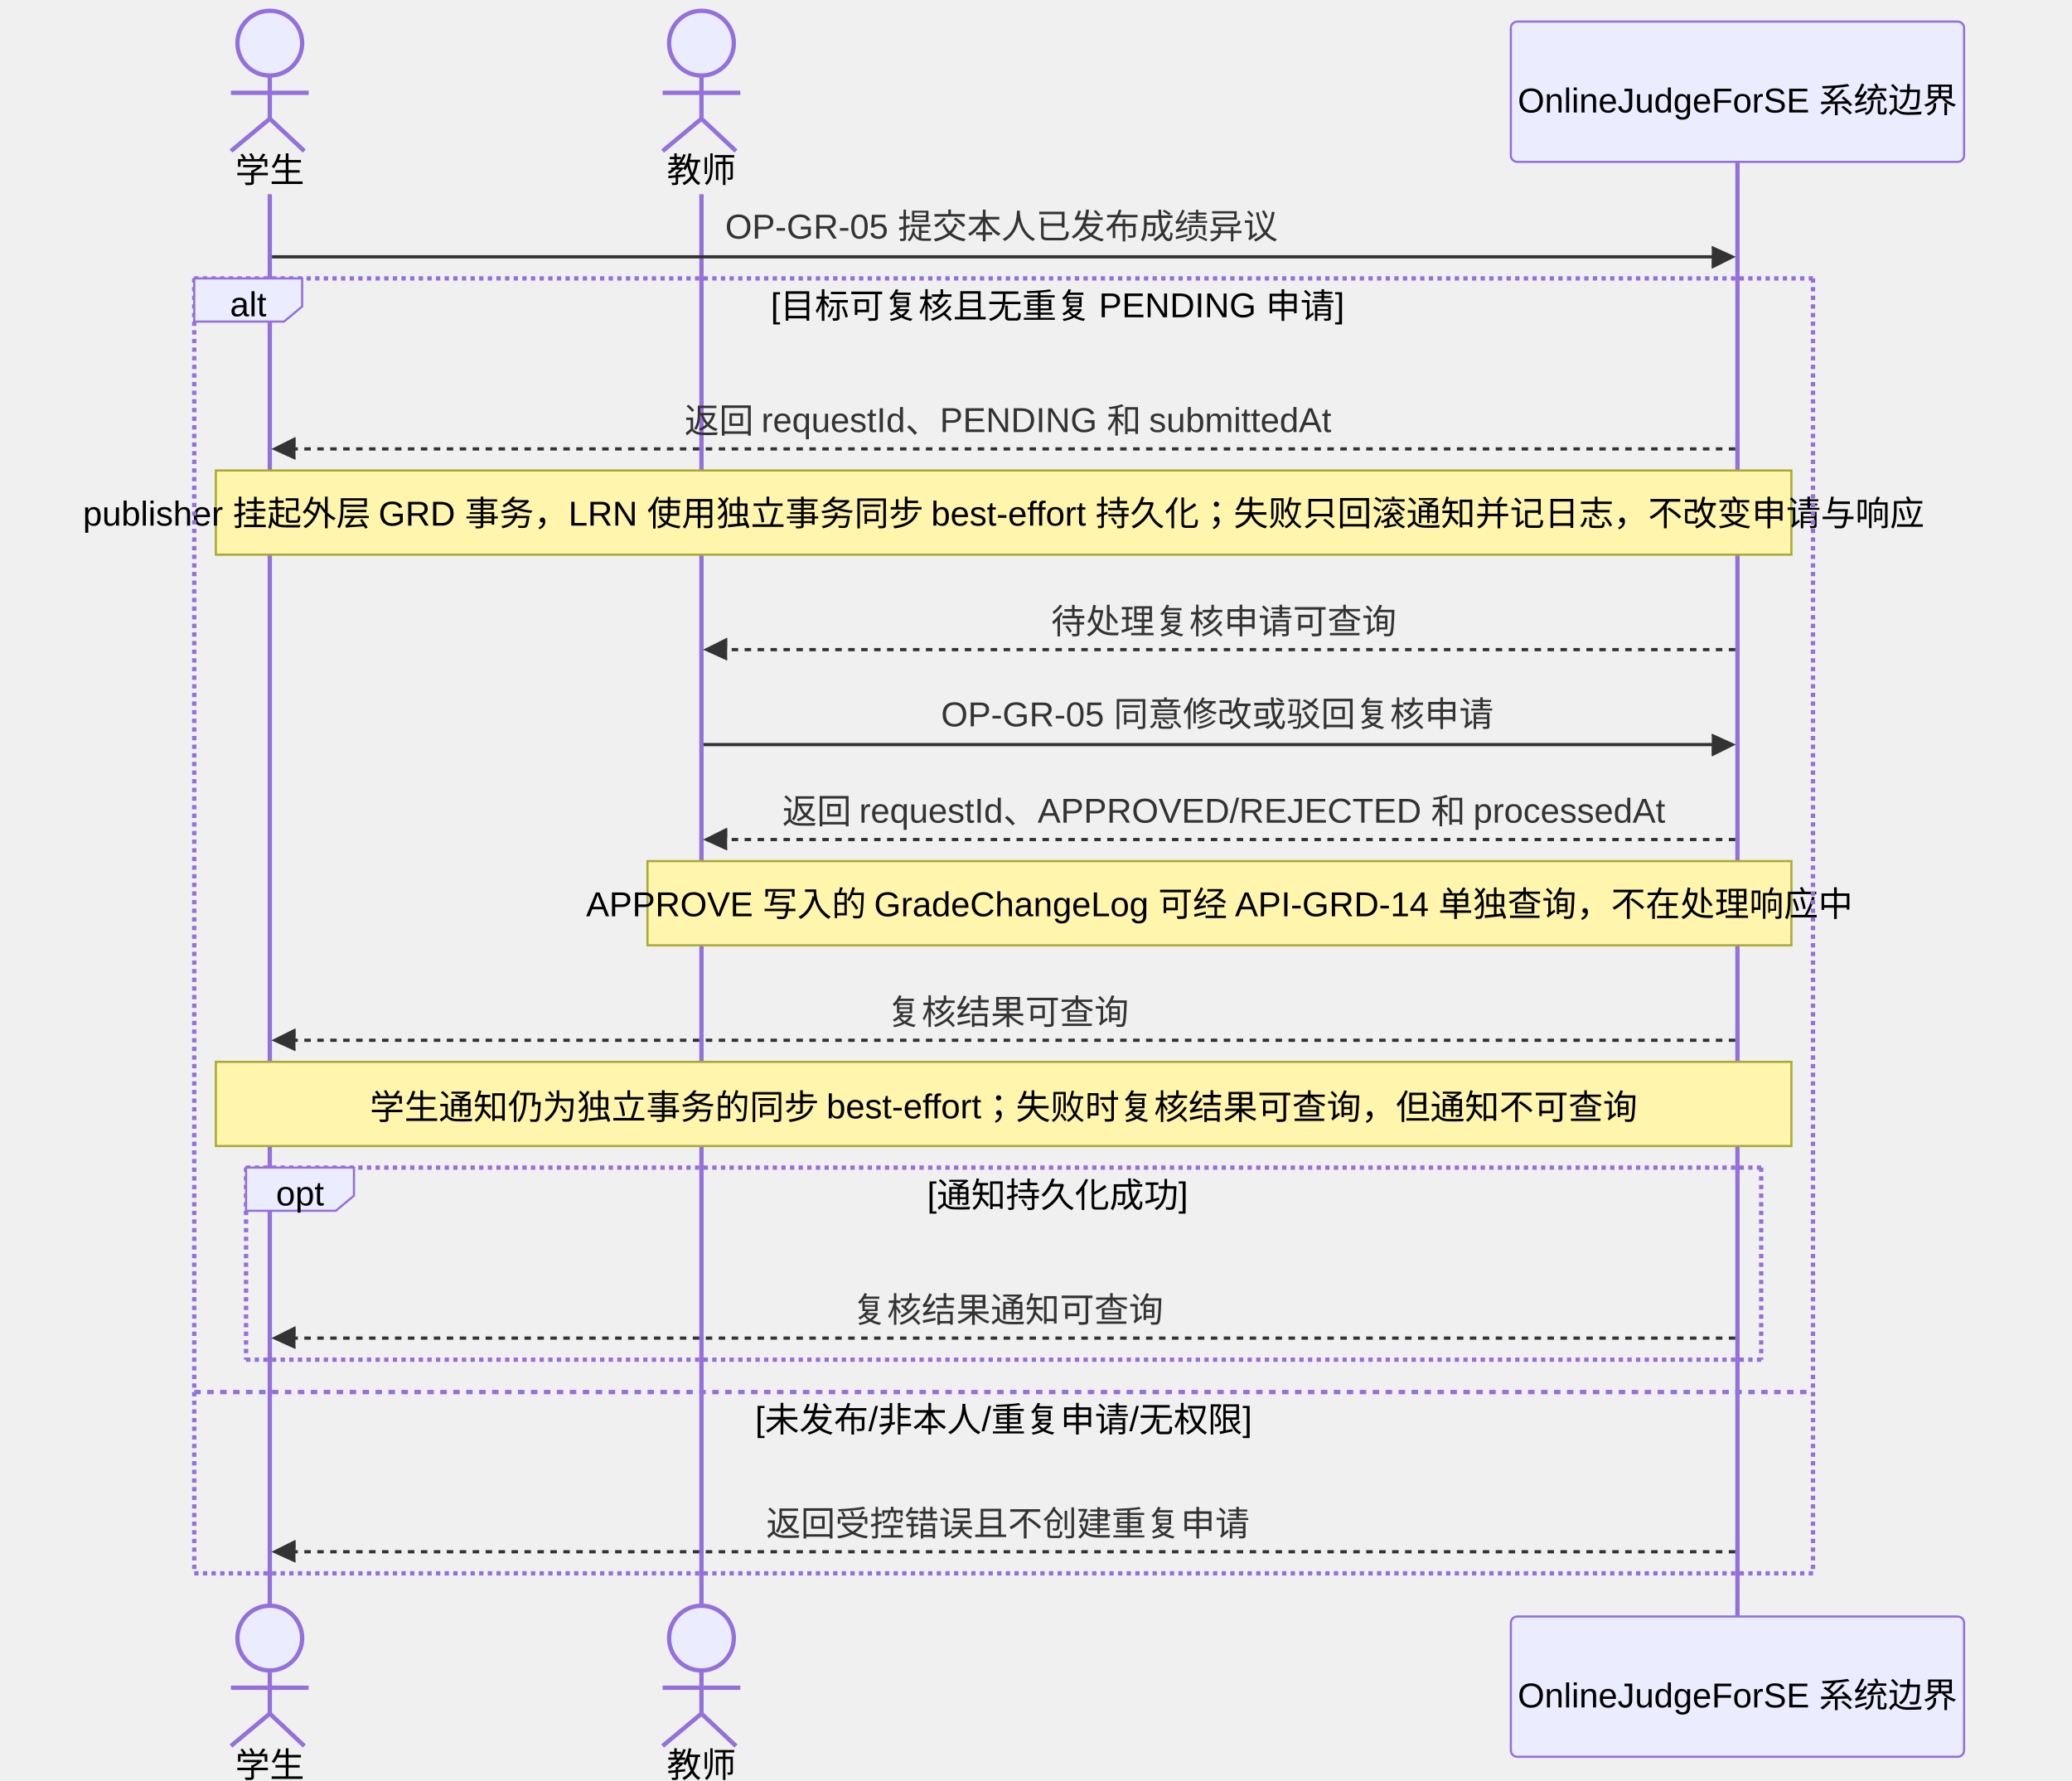
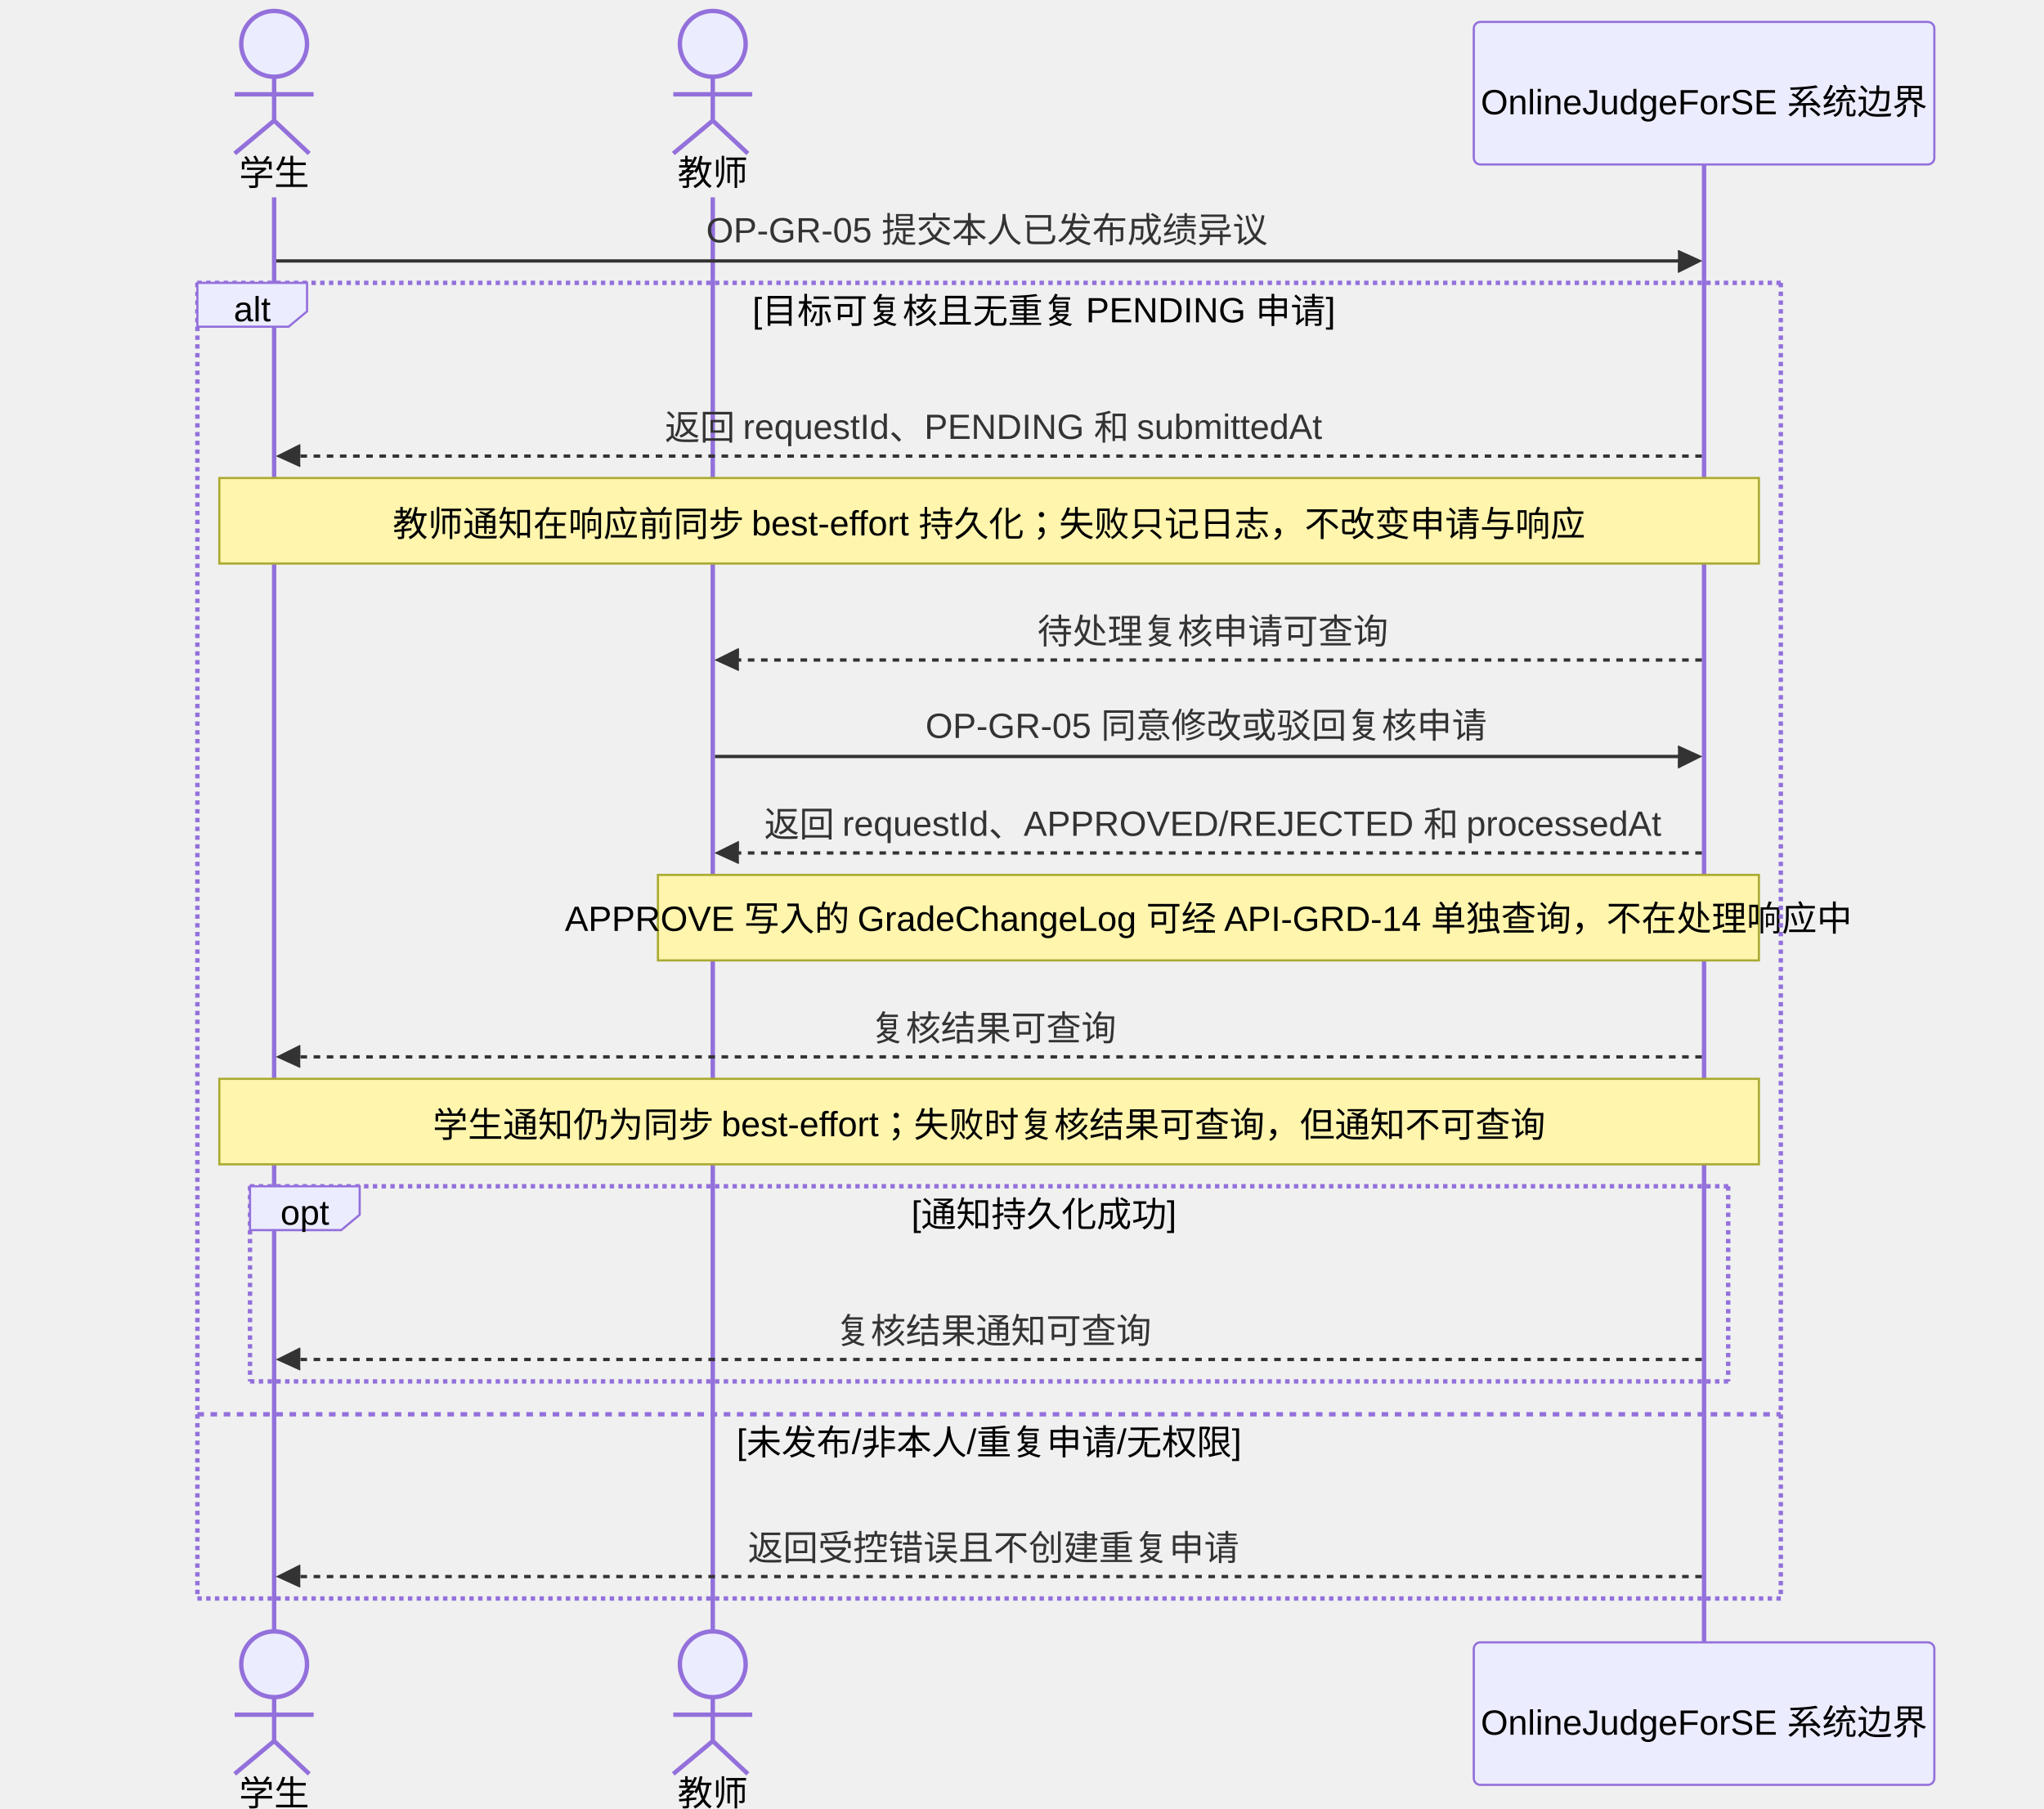
- <svg xmlns="http://www.w3.org/2000/svg" id="my-svg" width="100%" style="max-width: 960px; background-color: white;" viewBox="-50 -10 960 825" role="graphics-document document" aria-roledescription="sequence">
+ <svg xmlns="http://www.w3.org/2000/svg" id="my-svg" width="100%" style="max-width: 932px; background-color: white;" viewBox="-50 -10 932 825" role="graphics-document document" aria-roledescription="sequence">
  <g>
-     <rect x="650" y="739" fill="#eaeaea" stroke="#666" width="210" height="65" name="System" rx="3" ry="3" class="actor actor-bottom" />
-     <text x="755" y="771.5" dominant-baseline="central" alignment-baseline="central" class="actor actor-box" style="text-anchor: middle; font-size: 16px; font-weight: 400;">
-       <tspan x="755" dy="0">OnlineJudgeForSE 系统边界</tspan>
+     <rect x="622" y="739" fill="#eaeaea" stroke="#666" width="210" height="65" name="System" rx="3" ry="3" class="actor actor-bottom" />
+     <text x="727" y="771.5" dominant-baseline="central" alignment-baseline="central" class="actor actor-box" style="text-anchor: middle; font-size: 16px; font-weight: 400;">
+       <tspan x="727" dy="0">OnlineJudgeForSE 系统边界</tspan>
    </text>
  </g>
  <g />
  <g />
  <g>
-     <line id="actor2" x1="755" y1="65" x2="755" y2="739" class="actor-line 200" stroke-width="0.5px" stroke="#999" name="System" data-et="life-line" data-id="System" />
+     <line id="actor2" x1="727" y1="65" x2="727" y2="739" class="actor-line 200" stroke-width="0.5px" stroke="#999" name="System" data-et="life-line" data-id="System" />
    <g id="root-2" data-et="participant" data-type="participant" data-id="System">
-       <rect x="650" y="0" fill="#eaeaea" stroke="#666" width="210" height="65" name="System" rx="3" ry="3" class="actor actor-top" />
-       <text x="755" y="32.5" dominant-baseline="central" alignment-baseline="central" class="actor actor-box" style="text-anchor: middle; font-size: 16px; font-weight: 400;">
-         <tspan x="755" dy="0">OnlineJudgeForSE 系统边界</tspan>
+       <rect x="622" y="0" fill="#eaeaea" stroke="#666" width="210" height="65" name="System" rx="3" ry="3" class="actor actor-top" />
+       <text x="727" y="32.5" dominant-baseline="central" alignment-baseline="central" class="actor actor-box" style="text-anchor: middle; font-size: 16px; font-weight: 400;">
+         <tspan x="727" dy="0">OnlineJudgeForSE 系统边界</tspan>
      </text>
    </g>
  </g>
  <g>
    <line id="actor1" x1="275" y1="80" x2="275" y2="739" class="actor-line 200" stroke-width="0.5px" stroke="#999" name="Teacher" data-et="life-line" data-id="Teacher" />
  </g>
  <g>
    <line id="actor0" x1="75" y1="80" x2="75" y2="739" class="actor-line 200" stroke-width="0.5px" stroke="#999" name="Student" data-et="life-line" data-id="Student" />
  </g>
  <style>#my-svg{font-family:"trebuchet ms",verdana,arial,sans-serif;font-size:16px;fill:#333;}@keyframes edge-animation-frame{from{stroke-dashoffset:0;}}@keyframes dash{to{stroke-dashoffset:0;}}#my-svg .edge-animation-slow{stroke-dasharray:9,5!important;stroke-dashoffset:900;animation:dash 50s linear infinite;stroke-linecap:round;}#my-svg .edge-animation-fast{stroke-dasharray:9,5!important;stroke-dashoffset:900;animation:dash 20s linear infinite;stroke-linecap:round;}#my-svg .error-icon{fill:#552222;}#my-svg .error-text{fill:#552222;stroke:#552222;}#my-svg .edge-thickness-normal{stroke-width:1px;}#my-svg .edge-thickness-thick{stroke-width:3.5px;}#my-svg .edge-pattern-solid{stroke-dasharray:0;}#my-svg .edge-thickness-invisible{stroke-width:0;fill:none;}#my-svg .edge-pattern-dashed{stroke-dasharray:3;}#my-svg .edge-pattern-dotted{stroke-dasharray:2;}#my-svg .marker{fill:#333333;stroke:#333333;}#my-svg .marker.cross{stroke:#333333;}#my-svg svg{font-family:"trebuchet ms",verdana,arial,sans-serif;font-size:16px;}#my-svg p{margin:0;}#my-svg .actor{stroke:#9370DB;fill:#ECECFF;stroke-width:1;}#my-svg rect.actor.outer-path[data-look="neo"]{filter:drop-shadow(1px 2px 2px rgba(185, 185, 185, 1));}#my-svg rect.note[data-look="neo"]{stroke:#aaaa33;fill:#fff5ad;filter:drop-shadow(1px 2px 2px rgba(185, 185, 185, 1));}#my-svg text.actor&gt;tspan{fill:black;stroke:none;}#my-svg .actor-line{stroke:#9370DB;}#my-svg .innerArc{stroke-width:1.5;stroke-dasharray:none;}#my-svg .messageLine0{stroke-width:1.5;stroke-dasharray:none;stroke:#333;}#my-svg .messageLine1{stroke-width:1.5;stroke-dasharray:2,2;stroke:#333;}#my-svg [id$="-arrowhead"] path{fill:#333;stroke:#333;}#my-svg .sequenceNumber{fill:white;}#my-svg [id$="-sequencenumber"]{fill:#333;}#my-svg [id$="-crosshead"] path{fill:#333;stroke:#333;}#my-svg .messageText{fill:#333;stroke:none;}#my-svg .labelBox{stroke:#9370DB;fill:#ECECFF;filter:none;}#my-svg .labelText,#my-svg .labelText&gt;tspan{fill:black;stroke:none;}#my-svg .loopText,#my-svg .loopText&gt;tspan{fill:black;stroke:none;}#my-svg .sectionTitle,#my-svg .sectionTitle&gt;tspan{fill:black;stroke:none;}#my-svg .loopLine{stroke-width:2px;stroke-dasharray:2,2;stroke:#9370DB;fill:#9370DB;}#my-svg .note{stroke:#aaaa33;fill:#fff5ad;}#my-svg .noteText,#my-svg .noteText&gt;tspan{fill:black;stroke:none;font-weight:normal;}#my-svg .activation0{fill:#f4f4f4;stroke:#666;}#my-svg .activation1{fill:#f4f4f4;stroke:#666;}#my-svg .activation2{fill:#f4f4f4;stroke:#666;}#my-svg .actorPopupMenu{position:absolute;}#my-svg .actorPopupMenuPanel{position:absolute;fill:#ECECFF;box-shadow:0px 8px 16px 0px rgba(0,0,0,0.2);filter:drop-shadow(3px 5px 2px rgb(0 0 0 / 0.4));}#my-svg .actor-man circle,#my-svg line{fill:#ECECFF;stroke-width:2px;}#my-svg g rect.rect{filter:drop-shadow(1px 2px 2px rgba(185, 185, 185, 1));stroke:#9370DB;}#my-svg .node .neo-node{stroke:#9370DB;}#my-svg [data-look="neo"].node rect,#my-svg [data-look="neo"].cluster rect,#my-svg [data-look="neo"].node polygon{stroke:#9370DB;filter:drop-shadow(1px 2px 2px rgba(185, 185, 185, 1));}#my-svg [data-look="neo"].node path{stroke:#9370DB;stroke-width:1px;}#my-svg [data-look="neo"].node .outer-path{filter:drop-shadow(1px 2px 2px rgba(185, 185, 185, 1));}#my-svg [data-look="neo"].node .neo-line path{stroke:#9370DB;filter:none;}#my-svg [data-look="neo"].node circle{stroke:#9370DB;filter:drop-shadow(1px 2px 2px rgba(185, 185, 185, 1));}#my-svg [data-look="neo"].node circle .state-start{fill:#000000;}#my-svg [data-look="neo"].icon-shape .icon{fill:#9370DB;filter:drop-shadow(1px 2px 2px rgba(185, 185, 185, 1));}#my-svg [data-look="neo"].icon-shape .icon-neo path{stroke:#9370DB;filter:drop-shadow(1px 2px 2px rgba(185, 185, 185, 1));}#my-svg :root{--mermaid-font-family:"trebuchet ms",verdana,arial,sans-serif;}</style>
  <g />
  <defs>
    <symbol id="my-svg-computer" width="24" height="24">
      <path transform="scale(.5)" d="M2 2v13h20v-13h-20zm18 11h-16v-9h16v9zm-10.228 6l.466-1h3.524l.467 1h-4.457zm14.228 3h-24l2-6h2.104l-1.33 4h18.45l-1.297-4h2.073l2 6zm-5-10h-14v-7h14v7z" />
    </symbol>
  </defs>
  <defs>
    <symbol id="my-svg-database" fill-rule="evenodd" clip-rule="evenodd">
      <path transform="scale(.5)" d="M12.258.001l.256.004.255.005.253.008.251.01.249.012.247.015.246.016.242.019.241.02.239.023.236.024.233.027.231.028.229.031.225.032.223.034.22.036.217.038.214.04.211.041.208.043.205.045.201.046.198.048.194.05.191.051.187.053.183.054.18.056.175.057.172.059.168.06.163.061.16.063.155.064.15.066.074.033.073.033.071.034.07.034.069.035.068.035.067.035.066.035.064.036.064.036.062.036.06.036.06.037.058.037.058.037.055.038.055.038.053.038.052.038.051.039.05.039.048.039.047.039.045.04.044.04.043.04.041.04.04.041.039.041.037.041.036.041.034.041.033.042.032.042.03.042.029.042.027.042.026.043.024.043.023.043.021.043.02.043.018.044.017.043.015.044.013.044.012.044.011.045.009.044.007.045.006.045.004.045.002.045.001.045v17l-.001.045-.002.045-.004.045-.006.045-.007.045-.009.044-.011.045-.012.044-.013.044-.015.044-.017.043-.018.044-.02.043-.021.043-.023.043-.024.043-.026.043-.027.042-.029.042-.03.042-.032.042-.033.042-.034.041-.036.041-.037.041-.039.041-.04.041-.041.04-.043.04-.044.04-.045.04-.047.039-.048.039-.05.039-.051.039-.052.038-.053.038-.055.038-.055.038-.058.037-.058.037-.06.037-.06.036-.062.036-.064.036-.064.036-.066.035-.067.035-.068.035-.069.035-.07.034-.071.034-.073.033-.074.033-.15.066-.155.064-.16.063-.163.061-.168.06-.172.059-.175.057-.18.056-.183.054-.187.053-.191.051-.194.05-.198.048-.201.046-.205.045-.208.043-.211.041-.214.04-.217.038-.22.036-.223.034-.225.032-.229.031-.231.028-.233.027-.236.024-.239.023-.241.02-.242.019-.246.016-.247.015-.249.012-.251.01-.253.008-.255.005-.256.004-.258.001-.258-.001-.256-.004-.255-.005-.253-.008-.251-.01-.249-.012-.247-.015-.245-.016-.243-.019-.241-.02-.238-.023-.236-.024-.234-.027-.231-.028-.228-.031-.226-.032-.223-.034-.22-.036-.217-.038-.214-.04-.211-.041-.208-.043-.204-.045-.201-.046-.198-.048-.195-.05-.19-.051-.187-.053-.184-.054-.179-.056-.176-.057-.172-.059-.167-.06-.164-.061-.159-.063-.155-.064-.151-.066-.074-.033-.072-.033-.072-.034-.07-.034-.069-.035-.068-.035-.067-.035-.066-.035-.064-.036-.063-.036-.062-.036-.061-.036-.06-.037-.058-.037-.057-.037-.056-.038-.055-.038-.053-.038-.052-.038-.051-.039-.049-.039-.049-.039-.046-.039-.046-.04-.044-.04-.043-.04-.041-.04-.04-.041-.039-.041-.037-.041-.036-.041-.034-.041-.033-.042-.032-.042-.03-.042-.029-.042-.027-.042-.026-.043-.024-.043-.023-.043-.021-.043-.02-.043-.018-.044-.017-.043-.015-.044-.013-.044-.012-.044-.011-.045-.009-.044-.007-.045-.006-.045-.004-.045-.002-.045-.001-.045v-17l.001-.045.002-.045.004-.045.006-.045.007-.045.009-.044.011-.045.012-.044.013-.044.015-.044.017-.043.018-.044.02-.043.021-.043.023-.043.024-.043.026-.043.027-.042.029-.042.03-.042.032-.042.033-.042.034-.041.036-.041.037-.041.039-.041.04-.041.041-.04.043-.04.044-.04.046-.04.046-.039.049-.039.049-.039.051-.039.052-.038.053-.038.055-.038.056-.038.057-.037.058-.037.06-.037.061-.036.062-.036.063-.036.064-.036.066-.035.067-.035.068-.035.069-.035.07-.034.072-.034.072-.033.074-.033.151-.066.155-.064.159-.063.164-.061.167-.06.172-.059.176-.057.179-.056.184-.054.187-.053.19-.051.195-.05.198-.048.201-.046.204-.045.208-.043.211-.041.214-.04.217-.038.22-.036.223-.034.226-.032.228-.031.231-.028.234-.027.236-.024.238-.023.241-.02.243-.019.245-.016.247-.015.249-.012.251-.01.253-.008.255-.005.256-.004.258-.001.258.001zm-9.258 20.499v.01l.001.021.003.021.004.022.005.021.006.022.007.022.009.023.01.022.011.023.012.023.013.023.015.023.016.024.017.023.018.024.019.024.021.024.022.025.023.024.024.025.052.049.056.05.061.051.066.051.07.051.075.051.079.052.084.052.088.052.092.052.097.052.102.051.105.052.11.052.114.051.119.051.123.051.127.05.131.05.135.05.139.048.144.049.147.047.152.047.155.047.16.045.163.045.167.043.171.043.176.041.178.041.183.039.187.039.19.037.194.035.197.035.202.033.204.031.209.03.212.029.216.027.219.025.222.024.226.021.23.02.233.018.236.016.24.015.243.012.246.01.249.008.253.005.256.004.259.001.26-.001.257-.004.254-.005.25-.008.247-.011.244-.012.241-.014.237-.016.233-.018.231-.021.226-.021.224-.024.22-.026.216-.027.212-.028.21-.031.205-.031.202-.034.198-.034.194-.036.191-.037.187-.039.183-.04.179-.04.175-.042.172-.043.168-.044.163-.045.16-.046.155-.046.152-.047.148-.048.143-.049.139-.049.136-.05.131-.05.126-.05.123-.051.118-.052.114-.051.11-.052.106-.052.101-.052.096-.052.092-.052.088-.053.083-.051.079-.052.074-.052.07-.051.065-.051.06-.051.056-.05.051-.05.023-.024.023-.025.021-.024.02-.024.019-.024.018-.024.017-.024.015-.023.014-.024.013-.023.012-.023.01-.023.01-.022.008-.022.006-.022.006-.022.004-.022.004-.021.001-.021.001-.021v-4.127l-.077.055-.08.053-.083.054-.085.053-.087.052-.09.052-.093.051-.095.05-.097.05-.1.049-.102.049-.105.048-.106.047-.109.047-.111.046-.114.045-.115.045-.118.044-.12.043-.122.042-.124.042-.126.041-.128.04-.13.04-.132.038-.134.038-.135.037-.138.037-.139.035-.142.035-.143.034-.144.033-.147.032-.148.031-.15.03-.151.03-.153.029-.154.027-.156.027-.158.026-.159.025-.161.024-.162.023-.163.022-.165.021-.166.02-.167.019-.169.018-.169.017-.171.016-.173.015-.173.014-.175.013-.175.012-.177.011-.178.01-.179.008-.179.008-.181.006-.182.005-.182.004-.184.003-.184.002h-.37l-.184-.002-.184-.003-.182-.004-.182-.005-.181-.006-.179-.008-.179-.008-.178-.01-.176-.011-.176-.012-.175-.013-.173-.014-.172-.015-.171-.016-.17-.017-.169-.018-.167-.019-.166-.02-.165-.021-.163-.022-.162-.023-.161-.024-.159-.025-.157-.026-.156-.027-.155-.027-.153-.029-.151-.03-.15-.03-.148-.031-.146-.032-.145-.033-.143-.034-.141-.035-.14-.035-.137-.037-.136-.037-.134-.038-.132-.038-.13-.04-.128-.04-.126-.041-.124-.042-.122-.042-.12-.044-.117-.043-.116-.045-.113-.045-.112-.046-.109-.047-.106-.047-.105-.048-.102-.049-.1-.049-.097-.05-.095-.05-.093-.052-.09-.051-.087-.052-.085-.053-.083-.054-.08-.054-.077-.054v4.127zm0-5.654v.011l.001.021.003.021.004.021.005.022.006.022.007.022.009.022.01.022.011.023.012.023.013.023.015.024.016.023.017.024.018.024.019.024.021.024.022.024.023.025.024.024.052.05.056.05.061.05.066.051.07.051.075.052.079.051.084.052.088.052.092.052.097.052.102.052.105.052.11.051.114.051.119.052.123.05.127.051.131.05.135.049.139.049.144.048.147.048.152.047.155.046.16.045.163.045.167.044.171.042.176.042.178.04.183.04.187.038.19.037.194.036.197.034.202.033.204.032.209.03.212.028.216.027.219.025.222.024.226.022.23.02.233.018.236.016.24.014.243.012.246.01.249.008.253.006.256.003.259.001.26-.001.257-.003.254-.006.25-.008.247-.01.244-.012.241-.015.237-.016.233-.018.231-.02.226-.022.224-.024.22-.025.216-.027.212-.029.21-.03.205-.032.202-.033.198-.035.194-.036.191-.037.187-.039.183-.039.179-.041.175-.042.172-.043.168-.044.163-.045.16-.045.155-.047.152-.047.148-.048.143-.048.139-.05.136-.049.131-.05.126-.051.123-.051.118-.051.114-.052.11-.052.106-.052.101-.052.096-.052.092-.052.088-.052.083-.052.079-.052.074-.051.07-.052.065-.051.06-.05.056-.051.051-.049.023-.025.023-.024.021-.025.02-.024.019-.024.018-.024.017-.024.015-.023.014-.023.013-.024.012-.022.01-.023.01-.023.008-.022.006-.022.006-.022.004-.021.004-.022.001-.021.001-.021v-4.139l-.077.054-.08.054-.083.054-.085.052-.087.053-.09.051-.093.051-.095.051-.097.05-.1.049-.102.049-.105.048-.106.047-.109.047-.111.046-.114.045-.115.044-.118.044-.12.044-.122.042-.124.042-.126.041-.128.04-.13.039-.132.039-.134.038-.135.037-.138.036-.139.036-.142.035-.143.033-.144.033-.147.033-.148.031-.15.03-.151.03-.153.028-.154.028-.156.027-.158.026-.159.025-.161.024-.162.023-.163.022-.165.021-.166.02-.167.019-.169.018-.169.017-.171.016-.173.015-.173.014-.175.013-.175.012-.177.011-.178.009-.179.009-.179.007-.181.007-.182.005-.182.004-.184.003-.184.002h-.37l-.184-.002-.184-.003-.182-.004-.182-.005-.181-.007-.179-.007-.179-.009-.178-.009-.176-.011-.176-.012-.175-.013-.173-.014-.172-.015-.171-.016-.17-.017-.169-.018-.167-.019-.166-.02-.165-.021-.163-.022-.162-.023-.161-.024-.159-.025-.157-.026-.156-.027-.155-.028-.153-.028-.151-.03-.15-.03-.148-.031-.146-.033-.145-.033-.143-.033-.141-.035-.14-.036-.137-.036-.136-.037-.134-.038-.132-.039-.13-.039-.128-.04-.126-.041-.124-.042-.122-.043-.12-.043-.117-.044-.116-.044-.113-.046-.112-.046-.109-.046-.106-.047-.105-.048-.102-.049-.1-.049-.097-.05-.095-.051-.093-.051-.09-.051-.087-.053-.085-.052-.083-.054-.08-.054-.077-.054v4.139zm0-5.666v.011l.001.02.003.022.004.021.005.022.006.021.007.022.009.023.01.022.011.023.012.023.013.023.015.023.016.024.017.024.018.023.019.024.021.025.022.024.023.024.024.025.052.05.056.05.061.05.066.051.07.051.075.052.079.051.084.052.088.052.092.052.097.052.102.052.105.051.11.052.114.051.119.051.123.051.127.05.131.05.135.05.139.049.144.048.147.048.152.047.155.046.16.045.163.045.167.043.171.043.176.042.178.04.183.04.187.038.19.037.194.036.197.034.202.033.204.032.209.03.212.028.216.027.219.025.222.024.226.021.23.02.233.018.236.017.24.014.243.012.246.01.249.008.253.006.256.003.259.001.26-.001.257-.003.254-.006.25-.008.247-.01.244-.013.241-.014.237-.016.233-.018.231-.02.226-.022.224-.024.22-.025.216-.027.212-.029.21-.03.205-.032.202-.033.198-.035.194-.036.191-.037.187-.039.183-.039.179-.041.175-.042.172-.043.168-.044.163-.045.16-.045.155-.047.152-.047.148-.048.143-.049.139-.049.136-.049.131-.051.126-.05.123-.051.118-.052.114-.051.11-.052.106-.052.101-.052.096-.052.092-.052.088-.052.083-.052.079-.052.074-.052.07-.051.065-.051.06-.051.056-.05.051-.049.023-.025.023-.025.021-.024.02-.024.019-.024.018-.024.017-.024.015-.023.014-.024.013-.023.012-.023.01-.022.01-.023.008-.022.006-.022.006-.022.004-.022.004-.021.001-.021.001-.021v-4.153l-.077.054-.08.054-.083.053-.085.053-.087.053-.09.051-.093.051-.095.051-.097.05-.1.049-.102.048-.105.048-.106.048-.109.046-.111.046-.114.046-.115.044-.118.044-.12.043-.122.043-.124.042-.126.041-.128.04-.13.039-.132.039-.134.038-.135.037-.138.036-.139.036-.142.034-.143.034-.144.033-.147.032-.148.032-.15.03-.151.03-.153.028-.154.028-.156.027-.158.026-.159.024-.161.024-.162.023-.163.023-.165.021-.166.02-.167.019-.169.018-.169.017-.171.016-.173.015-.173.014-.175.013-.175.012-.177.01-.178.01-.179.009-.179.007-.181.006-.182.006-.182.004-.184.003-.184.001-.185.001-.185-.001-.184-.001-.184-.003-.182-.004-.182-.006-.181-.006-.179-.007-.179-.009-.178-.01-.176-.01-.176-.012-.175-.013-.173-.014-.172-.015-.171-.016-.17-.017-.169-.018-.167-.019-.166-.02-.165-.021-.163-.023-.162-.023-.161-.024-.159-.024-.157-.026-.156-.027-.155-.028-.153-.028-.151-.03-.15-.03-.148-.032-.146-.032-.145-.033-.143-.034-.141-.034-.14-.036-.137-.036-.136-.037-.134-.038-.132-.039-.13-.039-.128-.041-.126-.041-.124-.041-.122-.043-.12-.043-.117-.044-.116-.044-.113-.046-.112-.046-.109-.046-.106-.048-.105-.048-.102-.048-.1-.05-.097-.049-.095-.051-.093-.051-.09-.052-.087-.052-.085-.053-.083-.053-.08-.054-.077-.054v4.153zm8.74-8.179l-.257.004-.254.005-.25.008-.247.011-.244.012-.241.014-.237.016-.233.018-.231.021-.226.022-.224.023-.22.026-.216.027-.212.028-.21.031-.205.032-.202.033-.198.034-.194.036-.191.038-.187.038-.183.04-.179.041-.175.042-.172.043-.168.043-.163.045-.16.046-.155.046-.152.048-.148.048-.143.048-.139.049-.136.05-.131.05-.126.051-.123.051-.118.051-.114.052-.11.052-.106.052-.101.052-.096.052-.092.052-.088.052-.083.052-.079.052-.074.051-.07.052-.065.051-.06.05-.056.05-.051.05-.023.025-.023.024-.021.024-.02.025-.019.024-.018.024-.017.023-.015.024-.014.023-.013.023-.012.023-.01.023-.01.022-.008.022-.006.023-.006.021-.004.022-.004.021-.001.021-.001.021.001.021.001.021.004.021.004.022.006.021.006.023.008.022.01.022.01.023.012.023.013.023.014.023.015.024.017.023.018.024.019.024.02.025.021.024.023.024.023.025.051.05.056.05.06.05.065.051.07.052.074.051.079.052.083.052.088.052.092.052.096.052.101.052.106.052.11.052.114.052.118.051.123.051.126.051.131.05.136.05.139.049.143.048.148.048.152.048.155.046.16.046.163.045.168.043.172.043.175.042.179.041.183.04.187.038.191.038.194.036.198.034.202.033.205.032.21.031.212.028.216.027.22.026.224.023.226.022.231.021.233.018.237.016.241.014.244.012.247.011.25.008.254.005.257.004.26.001.26-.001.257-.004.254-.005.25-.008.247-.011.244-.012.241-.014.237-.016.233-.018.231-.021.226-.022.224-.023.22-.026.216-.027.212-.028.21-.031.205-.032.202-.033.198-.034.194-.036.191-.038.187-.038.183-.04.179-.041.175-.042.172-.043.168-.043.163-.045.16-.046.155-.046.152-.048.148-.048.143-.048.139-.049.136-.05.131-.05.126-.051.123-.051.118-.051.114-.052.11-.052.106-.052.101-.052.096-.052.092-.052.088-.052.083-.052.079-.052.074-.051.07-.052.065-.051.06-.05.056-.05.051-.05.023-.025.023-.024.021-.024.02-.025.019-.024.018-.024.017-.023.015-.024.014-.023.013-.023.012-.023.01-.023.01-.022.008-.022.006-.023.006-.021.004-.022.004-.021.001-.021.001-.021-.001-.021-.001-.021-.004-.021-.004-.022-.006-.021-.006-.023-.008-.022-.01-.022-.01-.023-.012-.023-.013-.023-.014-.023-.015-.024-.017-.023-.018-.024-.019-.024-.02-.025-.021-.024-.023-.024-.023-.025-.051-.05-.056-.05-.06-.05-.065-.051-.07-.052-.074-.051-.079-.052-.083-.052-.088-.052-.092-.052-.096-.052-.101-.052-.106-.052-.11-.052-.114-.052-.118-.051-.123-.051-.126-.051-.131-.05-.136-.05-.139-.049-.143-.048-.148-.048-.152-.048-.155-.046-.16-.046-.163-.045-.168-.043-.172-.043-.175-.042-.179-.041-.183-.04-.187-.038-.191-.038-.194-.036-.198-.034-.202-.033-.205-.032-.21-.031-.212-.028-.216-.027-.22-.026-.224-.023-.226-.022-.231-.021-.233-.018-.237-.016-.241-.014-.244-.012-.247-.011-.25-.008-.254-.005-.257-.004-.26-.001-.26.001z" />
    </symbol>
  </defs>
  <defs>
    <symbol id="my-svg-clock" width="24" height="24">
      <path transform="scale(.5)" d="M12 2c5.514 0 10 4.486 10 10s-4.486 10-10 10-10-4.486-10-10 4.486-10 10-10zm0-2c-6.627 0-12 5.373-12 12s5.373 12 12 12 12-5.373 12-12-5.373-12-12-12zm5.848 12.459c.202.038.202.333.001.372-1.907.361-6.045 1.111-6.547 1.111-.719 0-1.301-.582-1.301-1.301 0-.512.77-5.447 1.125-7.445.034-.192.312-.181.343.014l.985 6.238 5.394 1.011z" />
    </symbol>
  </defs>
  <defs>
    <marker id="my-svg-arrowhead" refX="7.9" refY="5" markerUnits="userSpaceOnUse" markerWidth="12" markerHeight="12" orient="auto-start-reverse">
      <path d="M -1 0 L 10 5 L 0 10 z" />
    </marker>
  </defs>
  <defs>
    <marker id="my-svg-crosshead" markerWidth="15" markerHeight="8" orient="auto" refX="4" refY="4.5">
      <path fill="none" stroke="#000000" stroke-width="1pt" d="M 1,2 L 6,7 M 6,2 L 1,7" style="stroke-dasharray: 0, 0;" />
    </marker>
  </defs>
  <defs>
    <marker id="my-svg-filled-head" refX="15.5" refY="7" markerWidth="20" markerHeight="28" orient="auto">
      <path d="M 18,7 L9,13 L14,7 L9,1 Z" />
    </marker>
  </defs>
  <defs>
    <marker id="my-svg-sequencenumber" refX="15" refY="15" markerWidth="60" markerHeight="40" orient="auto">
      <circle cx="15" cy="15" r="6" />
    </marker>
  </defs>
  <defs>
    <marker id="my-svg-solidTopArrowHead" refX="7.9" refY="7.25" markerUnits="userSpaceOnUse" markerWidth="12" markerHeight="12" orient="auto-start-reverse">
      <path d="M 0 0 L 10 8 L 0 8 z" />
    </marker>
  </defs>
  <defs>
    <marker id="my-svg-solidBottomArrowHead" refX="7.9" refY="0.75" markerUnits="userSpaceOnUse" markerWidth="12" markerHeight="12" orient="auto-start-reverse">
      <path d="M 0 0 L 10 0 L 0 8 z" />
    </marker>
  </defs>
  <defs>
    <marker id="my-svg-stickTopArrowHead" refX="7.5" refY="7" markerUnits="userSpaceOnUse" markerWidth="12" markerHeight="12" orient="auto-start-reverse">
      <path d="M 0 0 L 7 7" stroke="black" stroke-width="1.5" fill="none" />
    </marker>
  </defs>
  <defs>
    <marker id="my-svg-stickBottomArrowHead" refX="7.5" refY="0" markerUnits="userSpaceOnUse" markerWidth="12" markerHeight="12" orient="auto-start-reverse">
      <path d="M 0 7 L 7 0" stroke="black" stroke-width="1.5" fill="none" />
    </marker>
  </defs>
  <g data-et="note" data-id="i3">
-     <rect x="50" y="208" fill="#EDF2AE" stroke="#666" width="730" height="39" class="note" />
-     <text x="415" y="213" text-anchor="middle" dominant-baseline="middle" alignment-baseline="middle" class="noteText" dy="1em" style="font-size: 16px; font-weight: 400;">
-       <tspan x="415">publisher 挂起外层 GRD 事务，LRN 使用独立事务同步 best-effort 持久化；失败只回滚通知并记日志，不改变申请与响应</tspan>
+     <rect x="50" y="208" fill="#EDF2AE" stroke="#666" width="702" height="39" class="note" />
+     <text x="401" y="213" text-anchor="middle" dominant-baseline="middle" alignment-baseline="middle" class="noteText" dy="1em" style="font-size: 16px; font-weight: 400;">
+       <tspan x="401">教师通知在响应前同步 best-effort 持久化；失败只记日志，不改变申请与响应</tspan>
    </text>
  </g>
  <g data-et="note" data-id="i7">
-     <rect x="250" y="389" fill="#EDF2AE" stroke="#666" width="530" height="39" class="note" />
-     <text x="515" y="394" text-anchor="middle" dominant-baseline="middle" alignment-baseline="middle" class="noteText" dy="1em" style="font-size: 16px; font-weight: 400;">
-       <tspan x="515">APPROVE 写入的 GradeChangeLog 可经 API-GRD-14 单独查询，不在处理响应中</tspan>
+     <rect x="250" y="389" fill="#EDF2AE" stroke="#666" width="502" height="39" class="note" />
+     <text x="501" y="394" text-anchor="middle" dominant-baseline="middle" alignment-baseline="middle" class="noteText" dy="1em" style="font-size: 16px; font-weight: 400;">
+       <tspan x="501">APPROVE 写入的 GradeChangeLog 可经 API-GRD-14 单独查询，不在处理响应中</tspan>
    </text>
  </g>
  <g data-et="note" data-id="i9">
-     <rect x="50" y="482" fill="#EDF2AE" stroke="#666" width="730" height="39" class="note" />
-     <text x="415" y="487" text-anchor="middle" dominant-baseline="middle" alignment-baseline="middle" class="noteText" dy="1em" style="font-size: 16px; font-weight: 400;">
-       <tspan x="415">学生通知仍为独立事务的同步 best-effort；失败时复核结果可查询，但通知不可查询</tspan>
+     <rect x="50" y="482" fill="#EDF2AE" stroke="#666" width="702" height="39" class="note" />
+     <text x="401" y="487" text-anchor="middle" dominant-baseline="middle" alignment-baseline="middle" class="noteText" dy="1em" style="font-size: 16px; font-weight: 400;">
+       <tspan x="401">学生通知仍为同步 best-effort；失败时复核结果可查询，但通知不可查询</tspan>
    </text>
  </g>
  <g data-et="control-structure" data-id="i12">
-     <line x1="64" y1="531" x2="766" y2="531" class="loopLine" />
-     <line x1="766" y1="531" x2="766" y2="620" class="loopLine" />
-     <line x1="64" y1="620" x2="766" y2="620" class="loopLine" />
+     <line x1="64" y1="531" x2="738" y2="531" class="loopLine" />
+     <line x1="738" y1="531" x2="738" y2="620" class="loopLine" />
+     <line x1="64" y1="620" x2="738" y2="620" class="loopLine" />
    <line x1="64" y1="531" x2="64" y2="620" class="loopLine" />
    <polygon points="64,531 114,531 114,544 105.6,551 64,551" class="labelBox" />
    <text x="89" y="544" text-anchor="middle" dominant-baseline="middle" alignment-baseline="middle" class="labelText" style="font-size: 16px; font-weight: 400;">opt</text>
-     <text x="440" y="549" text-anchor="middle" class="loopText" style="font-size: 16px; font-weight: 400;">
-       <tspan x="440">[通知持久化成功]</tspan>
+     <text x="426" y="549" text-anchor="middle" class="loopText" style="font-size: 16px; font-weight: 400;">
+       <tspan x="426">[通知持久化成功]</tspan>
    </text>
  </g>
  <g data-et="control-structure" data-id="i15">
-     <line x1="40" y1="119" x2="790" y2="119" class="loopLine" />
-     <line x1="790" y1="119" x2="790" y2="719" class="loopLine" />
-     <line x1="40" y1="719" x2="790" y2="719" class="loopLine" />
+     <line x1="40" y1="119" x2="762" y2="119" class="loopLine" />
+     <line x1="762" y1="119" x2="762" y2="719" class="loopLine" />
+     <line x1="40" y1="719" x2="762" y2="719" class="loopLine" />
    <line x1="40" y1="119" x2="40" y2="719" class="loopLine" />
-     <line x1="40" y1="635" x2="790" y2="635" class="loopLine" style="stroke-dasharray: 3, 3;" />
+     <line x1="40" y1="635" x2="762" y2="635" class="loopLine" style="stroke-dasharray: 3, 3;" />
    <polygon points="40,119 90,119 90,132 81.6,139 40,139" class="labelBox" />
    <text x="65" y="132" text-anchor="middle" dominant-baseline="middle" alignment-baseline="middle" class="labelText" style="font-size: 16px; font-weight: 400;">alt</text>
-     <text x="440" y="137" text-anchor="middle" class="loopText" style="font-size: 16px; font-weight: 400;">
-       <tspan x="440">[目标可复核且无重复 PENDING 申请]</tspan>
+     <text x="426" y="137" text-anchor="middle" class="loopText" style="font-size: 16px; font-weight: 400;">
+       <tspan x="426">[目标可复核且无重复 PENDING 申请]</tspan>
    </text>
-     <text x="415" y="653" text-anchor="middle" class="sectionTitle" style="font-size: 16px; font-weight: 400;">[未发布/非本人/重复申请/无权限]</text>
+     <text x="401" y="653" text-anchor="middle" class="sectionTitle" style="font-size: 16px; font-weight: 400;">[未发布/非本人/重复申请/无权限]</text>
  </g>
  <g class="actor-man actor-top" name="Student" data-et="participant" data-type="actor" data-id="Student" style="stroke: rgb(147, 112, 219);">
    <line id="actor-man-torso0" x1="75" y1="25" x2="75" y2="45" />
    <line id="actor-man-arms0" x1="57" y1="33" x2="93" y2="33" />
    <line x1="57" y1="60" x2="75" y2="45" />
    <line x1="75" y1="45" x2="91" y2="60" />
    <circle cx="75" cy="10" r="15" width="150" height="65" />
    <text x="75" y="67.5" dominant-baseline="central" alignment-baseline="central" class="actor actor-man" style="text-anchor: middle; font-size: 16px; font-weight: 400;">
      <tspan x="75" dy="0">学生</tspan>
    </text>
  </g>
  <g class="actor-man actor-top" name="Teacher" data-et="participant" data-type="actor" data-id="Teacher" style="stroke: rgb(147, 112, 219);">
    <line id="actor-man-torso1" x1="275" y1="25" x2="275" y2="45" />
    <line id="actor-man-arms1" x1="257" y1="33" x2="293" y2="33" />
    <line x1="257" y1="60" x2="275" y2="45" />
    <line x1="275" y1="45" x2="291" y2="60" />
    <circle cx="275" cy="10" r="15" width="150" height="65" />
    <text x="275" y="67.5" dominant-baseline="central" alignment-baseline="central" class="actor actor-man" style="text-anchor: middle; font-size: 16px; font-weight: 400;">
      <tspan x="275" dy="0">教师</tspan>
    </text>
  </g>
-   <text x="414" y="80" text-anchor="middle" dominant-baseline="middle" alignment-baseline="middle" class="messageText" dy="1em" style="font-size: 16px; font-weight: 400;">OP-GR-05 提交本人已发布成绩异议</text>
-   <line x1="76" y1="109" x2="751" y2="109" class="messageLine0" data-et="message" data-id="i0" data-from="Student" data-to="System" stroke-width="2" stroke="none" marker-end="url(#my-svg-arrowhead)" style="fill: none;" />
-   <text x="417" y="169" text-anchor="middle" dominant-baseline="middle" alignment-baseline="middle" class="messageText" dy="1em" style="font-size: 16px; font-weight: 400;">返回 requestId、PENDING 和 submittedAt</text>
-   <line x1="754" y1="198" x2="79" y2="198" class="messageLine1" data-et="message" data-id="i2" data-from="System" data-to="Student" stroke-width="2" stroke="none" marker-end="url(#my-svg-arrowhead)" style="stroke-dasharray: 3, 3; fill: none;" />
-   <text x="517" y="262" text-anchor="middle" dominant-baseline="middle" alignment-baseline="middle" class="messageText" dy="1em" style="font-size: 16px; font-weight: 400;">待处理复核申请可查询</text>
-   <line x1="754" y1="291" x2="279" y2="291" class="messageLine1" data-et="message" data-id="i4" data-from="System" data-to="Teacher" stroke-width="2" stroke="none" marker-end="url(#my-svg-arrowhead)" style="stroke-dasharray: 3, 3; fill: none;" />
-   <text x="514" y="306" text-anchor="middle" dominant-baseline="middle" alignment-baseline="middle" class="messageText" dy="1em" style="font-size: 16px; font-weight: 400;">OP-GR-05 同意修改或驳回复核申请</text>
-   <line x1="276" y1="335" x2="751" y2="335" class="messageLine0" data-et="message" data-id="i5" data-from="Teacher" data-to="System" stroke-width="2" stroke="none" marker-end="url(#my-svg-arrowhead)" style="fill: none;" />
-   <text x="517" y="350" text-anchor="middle" dominant-baseline="middle" alignment-baseline="middle" class="messageText" dy="1em" style="font-size: 16px; font-weight: 400;">返回 requestId、APPROVED/REJECTED 和 processedAt</text>
-   <line x1="754" y1="379" x2="279" y2="379" class="messageLine1" data-et="message" data-id="i6" data-from="System" data-to="Teacher" stroke-width="2" stroke="none" marker-end="url(#my-svg-arrowhead)" style="stroke-dasharray: 3, 3; fill: none;" />
-   <text x="417" y="443" text-anchor="middle" dominant-baseline="middle" alignment-baseline="middle" class="messageText" dy="1em" style="font-size: 16px; font-weight: 400;">复核结果可查询</text>
-   <line x1="754" y1="472" x2="79" y2="472" class="messageLine1" data-et="message" data-id="i8" data-from="System" data-to="Student" stroke-width="2" stroke="none" marker-end="url(#my-svg-arrowhead)" style="stroke-dasharray: 3, 3; fill: none;" />
-   <text x="417" y="581" text-anchor="middle" dominant-baseline="middle" alignment-baseline="middle" class="messageText" dy="1em" style="font-size: 16px; font-weight: 400;">复核结果通知可查询</text>
-   <line x1="754" y1="610" x2="79" y2="610" class="messageLine1" data-et="message" data-id="i11" data-from="System" data-to="Student" stroke-width="2" stroke="none" marker-end="url(#my-svg-arrowhead)" style="stroke-dasharray: 3, 3; fill: none;" />
-   <text x="417" y="680" text-anchor="middle" dominant-baseline="middle" alignment-baseline="middle" class="messageText" dy="1em" style="font-size: 16px; font-weight: 400;">返回受控错误且不创建重复申请</text>
-   <line x1="754" y1="709" x2="79" y2="709" class="messageLine1" data-et="message" data-id="i14" data-from="System" data-to="Student" stroke-width="2" stroke="none" marker-end="url(#my-svg-arrowhead)" style="stroke-dasharray: 3, 3; fill: none;" />
+   <text x="400" y="80" text-anchor="middle" dominant-baseline="middle" alignment-baseline="middle" class="messageText" dy="1em" style="font-size: 16px; font-weight: 400;">OP-GR-05 提交本人已发布成绩异议</text>
+   <line x1="76" y1="109" x2="723" y2="109" class="messageLine0" data-et="message" data-id="i0" data-from="Student" data-to="System" stroke-width="2" stroke="none" marker-end="url(#my-svg-arrowhead)" style="fill: none;" />
+   <text x="403" y="169" text-anchor="middle" dominant-baseline="middle" alignment-baseline="middle" class="messageText" dy="1em" style="font-size: 16px; font-weight: 400;">返回 requestId、PENDING 和 submittedAt</text>
+   <line x1="726" y1="198" x2="79" y2="198" class="messageLine1" data-et="message" data-id="i2" data-from="System" data-to="Student" stroke-width="2" stroke="none" marker-end="url(#my-svg-arrowhead)" style="stroke-dasharray: 3, 3; fill: none;" />
+   <text x="503" y="262" text-anchor="middle" dominant-baseline="middle" alignment-baseline="middle" class="messageText" dy="1em" style="font-size: 16px; font-weight: 400;">待处理复核申请可查询</text>
+   <line x1="726" y1="291" x2="279" y2="291" class="messageLine1" data-et="message" data-id="i4" data-from="System" data-to="Teacher" stroke-width="2" stroke="none" marker-end="url(#my-svg-arrowhead)" style="stroke-dasharray: 3, 3; fill: none;" />
+   <text x="500" y="306" text-anchor="middle" dominant-baseline="middle" alignment-baseline="middle" class="messageText" dy="1em" style="font-size: 16px; font-weight: 400;">OP-GR-05 同意修改或驳回复核申请</text>
+   <line x1="276" y1="335" x2="723" y2="335" class="messageLine0" data-et="message" data-id="i5" data-from="Teacher" data-to="System" stroke-width="2" stroke="none" marker-end="url(#my-svg-arrowhead)" style="fill: none;" />
+   <text x="503" y="350" text-anchor="middle" dominant-baseline="middle" alignment-baseline="middle" class="messageText" dy="1em" style="font-size: 16px; font-weight: 400;">返回 requestId、APPROVED/REJECTED 和 processedAt</text>
+   <line x1="726" y1="379" x2="279" y2="379" class="messageLine1" data-et="message" data-id="i6" data-from="System" data-to="Teacher" stroke-width="2" stroke="none" marker-end="url(#my-svg-arrowhead)" style="stroke-dasharray: 3, 3; fill: none;" />
+   <text x="403" y="443" text-anchor="middle" dominant-baseline="middle" alignment-baseline="middle" class="messageText" dy="1em" style="font-size: 16px; font-weight: 400;">复核结果可查询</text>
+   <line x1="726" y1="472" x2="79" y2="472" class="messageLine1" data-et="message" data-id="i8" data-from="System" data-to="Student" stroke-width="2" stroke="none" marker-end="url(#my-svg-arrowhead)" style="stroke-dasharray: 3, 3; fill: none;" />
+   <text x="403" y="581" text-anchor="middle" dominant-baseline="middle" alignment-baseline="middle" class="messageText" dy="1em" style="font-size: 16px; font-weight: 400;">复核结果通知可查询</text>
+   <line x1="726" y1="610" x2="79" y2="610" class="messageLine1" data-et="message" data-id="i11" data-from="System" data-to="Student" stroke-width="2" stroke="none" marker-end="url(#my-svg-arrowhead)" style="stroke-dasharray: 3, 3; fill: none;" />
+   <text x="403" y="680" text-anchor="middle" dominant-baseline="middle" alignment-baseline="middle" class="messageText" dy="1em" style="font-size: 16px; font-weight: 400;">返回受控错误且不创建重复申请</text>
+   <line x1="726" y1="709" x2="79" y2="709" class="messageLine1" data-et="message" data-id="i14" data-from="System" data-to="Student" stroke-width="2" stroke="none" marker-end="url(#my-svg-arrowhead)" style="stroke-dasharray: 3, 3; fill: none;" />
  <g class="actor-man actor-bottom" name="Student" style="stroke: rgb(147, 112, 219);">
    <line id="actor-man-torso2" x1="75" y1="764" x2="75" y2="784" />
    <line id="actor-man-arms2" x1="57" y1="772" x2="93" y2="772" />
    <line x1="57" y1="799" x2="75" y2="784" />
    <line x1="75" y1="784" x2="91" y2="799" />
    <circle cx="75" cy="749" r="15" width="150" height="65" />
    <text x="75" y="806.5" dominant-baseline="central" alignment-baseline="central" class="actor actor-man" style="text-anchor: middle; font-size: 16px; font-weight: 400;">
      <tspan x="75" dy="0">学生</tspan>
    </text>
  </g>
  <g class="actor-man actor-bottom" name="Teacher" style="stroke: rgb(147, 112, 219);">
    <line id="actor-man-torso2" x1="275" y1="764" x2="275" y2="784" />
    <line id="actor-man-arms2" x1="257" y1="772" x2="293" y2="772" />
    <line x1="257" y1="799" x2="275" y2="784" />
    <line x1="275" y1="784" x2="291" y2="799" />
    <circle cx="275" cy="749" r="15" width="150" height="65" />
    <text x="275" y="806.5" dominant-baseline="central" alignment-baseline="central" class="actor actor-man" style="text-anchor: middle; font-size: 16px; font-weight: 400;">
      <tspan x="275" dy="0">教师</tspan>
    </text>
  </g>
</svg>
